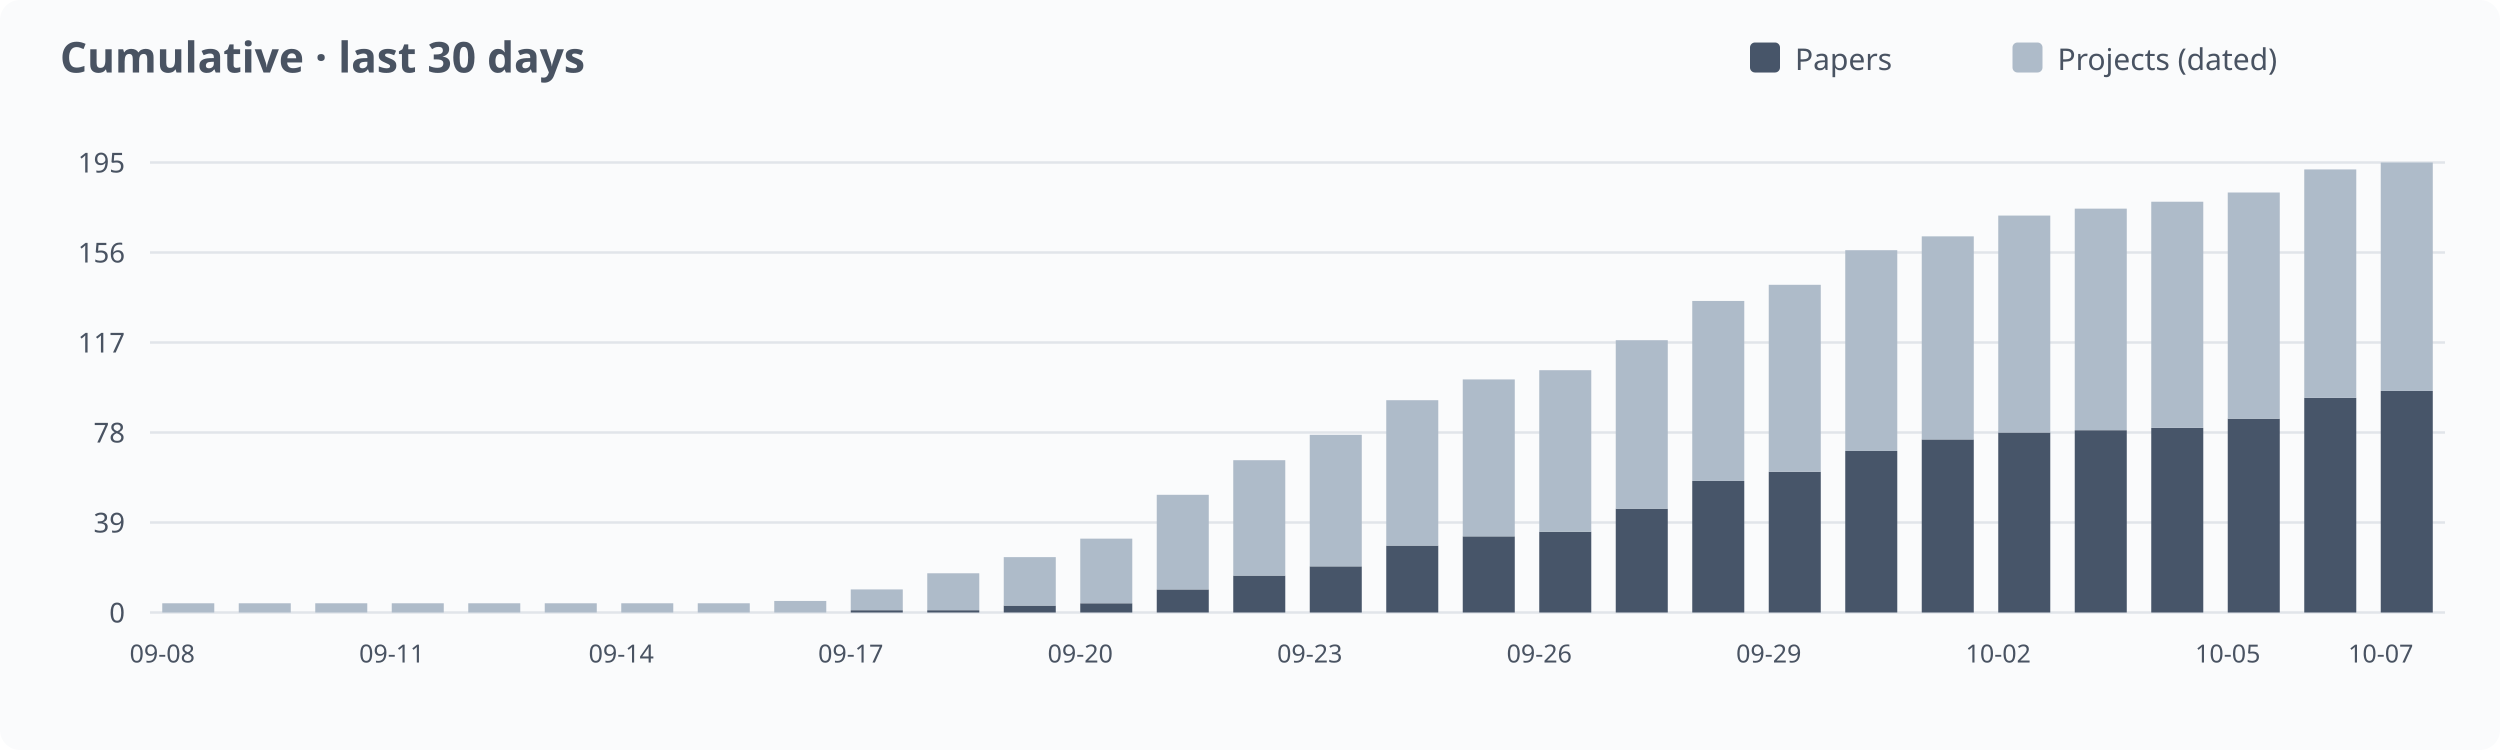
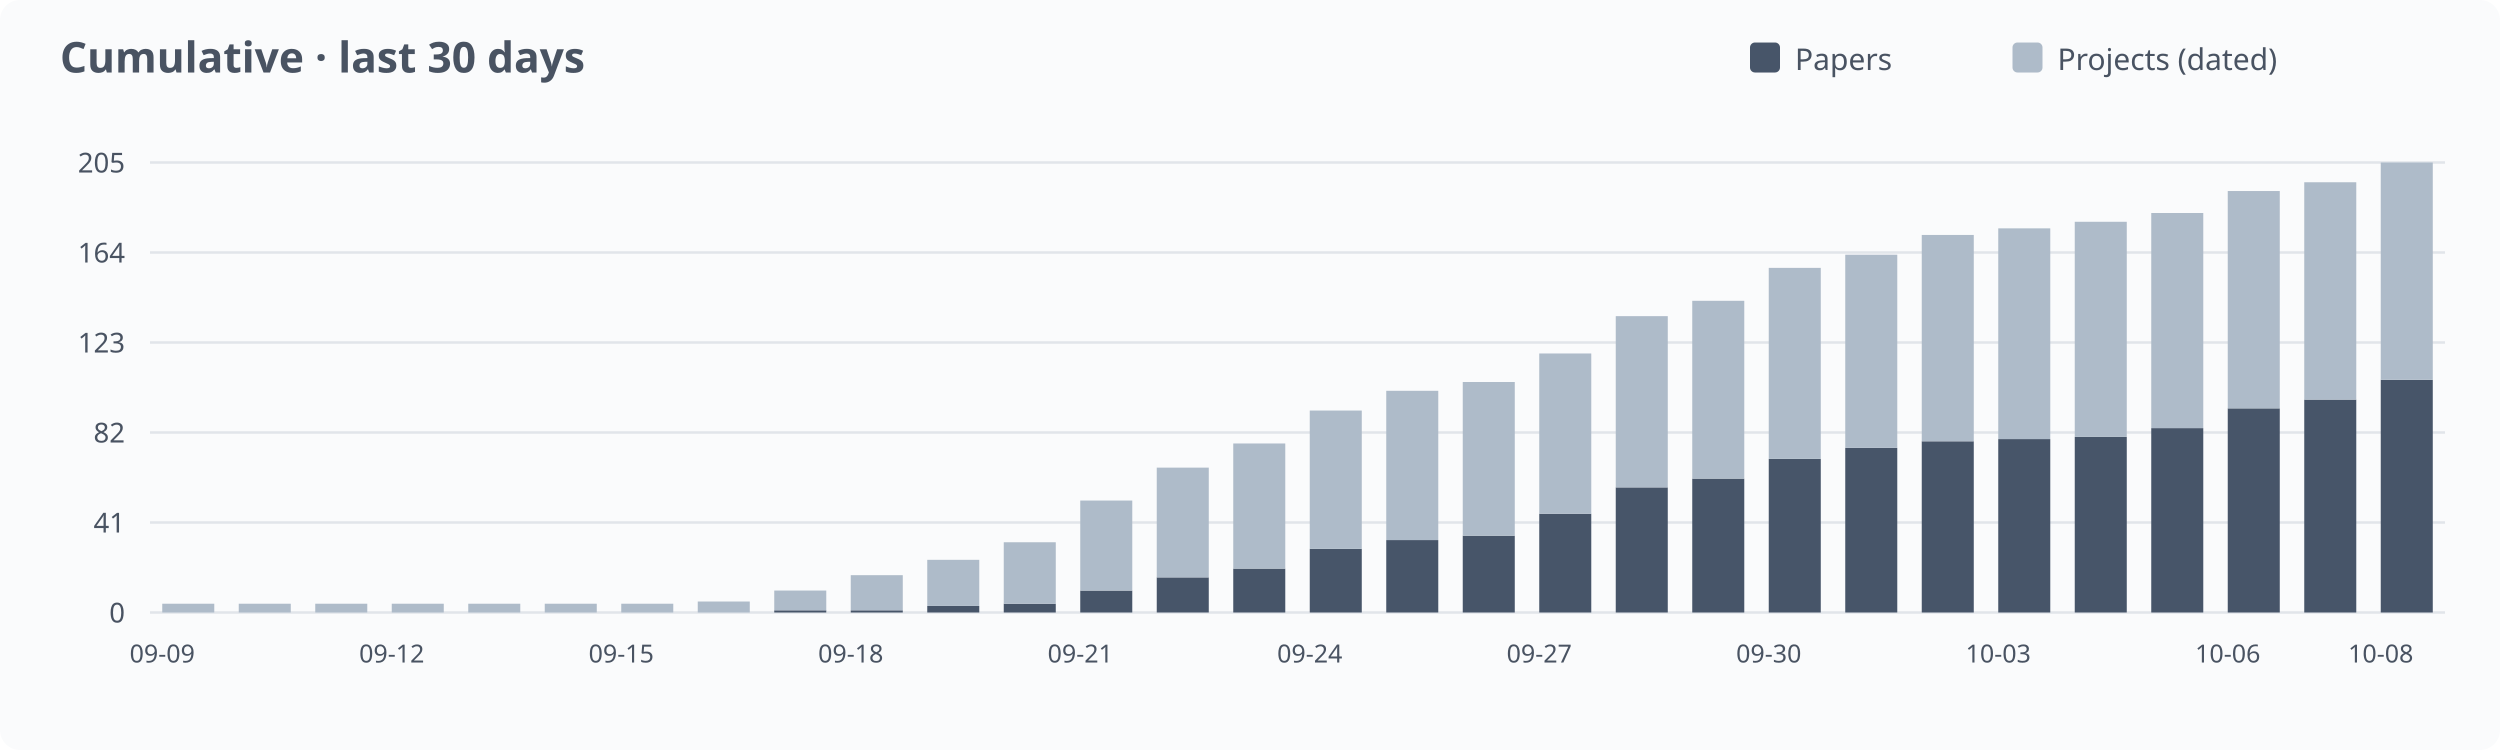
<svg xmlns="http://www.w3.org/2000/svg" width="1000" height="300" viewBox="0 0 1000 300" role="img" aria-labelledby="title desc">
  <rect width="100%" height="100%" rx="8" fill="#fafbfc" />
  <g font-family="system-ui,sans-serif" fill="#495362">
    <text x="24" y="29" font-size="17" font-weight="600">Cumulative · last 30 days</text>
    <rect x="700" y="17" width="12" height="12" rx="2" fill="#475569" />
    <text x="718" y="28" font-size="12">Papers</text>
    <rect x="805" y="17" width="12" height="12" rx="2" fill="#aebbc9" />
    <text x="823" y="28" font-size="12">Projects (dated)</text>
    <path d="M60 245.0H978" stroke="#e1e5ea" />
    <text x="50" y="249.0" text-anchor="end" font-size="11">0</text>
    <path d="M60 209.0H978" stroke="#e1e5ea" />
-     <text x="50" y="213.0" text-anchor="end" font-size="11">39</text>
+     <text x="50" y="213.0" text-anchor="end" font-size="11">41</text>
    <path d="M60 173.0H978" stroke="#e1e5ea" />
-     <text x="50" y="177.0" text-anchor="end" font-size="11">78</text>
+     <text x="50" y="177.0" text-anchor="end" font-size="11">82</text>
    <path d="M60 137.0H978" stroke="#e1e5ea" />
-     <text x="50" y="141.0" text-anchor="end" font-size="11">117</text>
+     <text x="50" y="141.0" text-anchor="end" font-size="11">123</text>
    <path d="M60 101.0H978" stroke="#e1e5ea" />
-     <text x="50" y="105.0" text-anchor="end" font-size="11">156</text>
+     <text x="50" y="105.0" text-anchor="end" font-size="11">164</text>
    <path d="M60 65.0H978" stroke="#e1e5ea" />
-     <text x="50" y="69.0" text-anchor="end" font-size="11">195</text>
+     <text x="50" y="69.0" text-anchor="end" font-size="11">205</text>
    <rect x="64.90" y="245.00" width="20.81" height="0.00" fill="#475569" />
-     <rect x="64.90" y="241.31" width="20.81" height="3.69" fill="#aebbc9" />
-     <text x="64.90" y="265" text-anchor="middle" font-size="10">09-08</text>
+     <rect x="64.90" y="241.49" width="20.81" height="3.51" fill="#aebbc9" />
+     <text x="64.90" y="265" text-anchor="middle" font-size="10">09-09</text>
    <rect x="95.50" y="245.00" width="20.81" height="0.00" fill="#475569" />
-     <rect x="95.50" y="241.31" width="20.81" height="3.69" fill="#aebbc9" />
+     <rect x="95.50" y="241.49" width="20.81" height="3.51" fill="#aebbc9" />
    <rect x="126.10" y="245.00" width="20.81" height="0.00" fill="#475569" />
-     <rect x="126.10" y="241.31" width="20.81" height="3.69" fill="#aebbc9" />
+     <rect x="126.10" y="241.49" width="20.81" height="3.51" fill="#aebbc9" />
    <rect x="156.70" y="245.00" width="20.81" height="0.00" fill="#475569" />
-     <rect x="156.70" y="241.31" width="20.81" height="3.69" fill="#aebbc9" />
-     <text x="156.70" y="265" text-anchor="middle" font-size="10">09-11</text>
+     <rect x="156.70" y="241.49" width="20.81" height="3.51" fill="#aebbc9" />
+     <text x="156.70" y="265" text-anchor="middle" font-size="10">09-12</text>
    <rect x="187.30" y="245.00" width="20.81" height="0.00" fill="#475569" />
-     <rect x="187.30" y="241.31" width="20.81" height="3.69" fill="#aebbc9" />
+     <rect x="187.30" y="241.49" width="20.81" height="3.51" fill="#aebbc9" />
    <rect x="217.90" y="245.00" width="20.81" height="0.00" fill="#475569" />
-     <rect x="217.90" y="241.31" width="20.81" height="3.69" fill="#aebbc9" />
+     <rect x="217.90" y="241.49" width="20.81" height="3.51" fill="#aebbc9" />
    <rect x="248.50" y="245.00" width="20.81" height="0.00" fill="#475569" />
-     <rect x="248.50" y="241.31" width="20.81" height="3.69" fill="#aebbc9" />
-     <text x="248.50" y="265" text-anchor="middle" font-size="10">09-14</text>
+     <rect x="248.50" y="241.49" width="20.81" height="3.51" fill="#aebbc9" />
+     <text x="248.50" y="265" text-anchor="middle" font-size="10">09-15</text>
    <rect x="279.10" y="245.00" width="20.81" height="0.00" fill="#475569" />
-     <rect x="279.10" y="241.31" width="20.81" height="3.69" fill="#aebbc9" />
-     <rect x="309.70" y="245.00" width="20.81" height="0.00" fill="#475569" />
-     <rect x="309.70" y="240.38" width="20.81" height="4.62" fill="#aebbc9" />
-     <rect x="340.30" y="244.08" width="20.81" height="0.92" fill="#475569" />
-     <rect x="340.30" y="235.77" width="20.81" height="8.31" fill="#aebbc9" />
-     <text x="340.30" y="265" text-anchor="middle" font-size="10">09-17</text>
-     <rect x="370.90" y="244.08" width="20.81" height="0.92" fill="#475569" />
-     <rect x="370.90" y="229.31" width="20.81" height="14.77" fill="#aebbc9" />
-     <rect x="401.50" y="242.23" width="20.81" height="2.77" fill="#475569" />
-     <rect x="401.50" y="222.85" width="20.81" height="19.38" fill="#aebbc9" />
-     <rect x="432.10" y="241.31" width="20.81" height="3.69" fill="#475569" />
-     <rect x="432.10" y="215.46" width="20.81" height="25.85" fill="#aebbc9" />
-     <text x="432.10" y="265" text-anchor="middle" font-size="10">09-20</text>
-     <rect x="462.70" y="235.77" width="20.81" height="9.23" fill="#475569" />
-     <rect x="462.70" y="197.92" width="20.81" height="37.85" fill="#aebbc9" />
-     <rect x="493.30" y="230.23" width="20.81" height="14.77" fill="#475569" />
-     <rect x="493.30" y="184.08" width="20.81" height="46.15" fill="#aebbc9" />
-     <rect x="523.90" y="226.54" width="20.81" height="18.46" fill="#475569" />
-     <rect x="523.90" y="173.92" width="20.81" height="52.62" fill="#aebbc9" />
-     <text x="523.90" y="265" text-anchor="middle" font-size="10">09-23</text>
-     <rect x="554.50" y="218.23" width="20.81" height="26.77" fill="#475569" />
-     <rect x="554.50" y="160.08" width="20.81" height="58.15" fill="#aebbc9" />
-     <rect x="585.10" y="214.54" width="20.81" height="30.46" fill="#475569" />
-     <rect x="585.10" y="151.77" width="20.81" height="62.77" fill="#aebbc9" />
-     <rect x="615.70" y="212.69" width="20.81" height="32.31" fill="#475569" />
-     <rect x="615.70" y="148.08" width="20.81" height="64.62" fill="#aebbc9" />
-     <text x="615.70" y="265" text-anchor="middle" font-size="10">09-26</text>
-     <rect x="646.30" y="203.46" width="20.81" height="41.54" fill="#475569" />
-     <rect x="646.30" y="136.08" width="20.81" height="67.38" fill="#aebbc9" />
-     <rect x="676.90" y="192.38" width="20.81" height="52.62" fill="#475569" />
-     <rect x="676.90" y="120.38" width="20.81" height="72.00" fill="#aebbc9" />
-     <rect x="707.50" y="188.69" width="20.81" height="56.31" fill="#475569" />
-     <rect x="707.50" y="113.92" width="20.81" height="74.77" fill="#aebbc9" />
-     <text x="707.50" y="265" text-anchor="middle" font-size="10">09-29</text>
-     <rect x="738.10" y="180.38" width="20.81" height="64.62" fill="#475569" />
-     <rect x="738.10" y="100.08" width="20.81" height="80.31" fill="#aebbc9" />
-     <rect x="768.70" y="175.77" width="20.81" height="69.23" fill="#475569" />
-     <rect x="768.70" y="94.54" width="20.81" height="81.23" fill="#aebbc9" />
-     <rect x="799.30" y="173.00" width="20.81" height="72.00" fill="#475569" />
-     <rect x="799.30" y="86.23" width="20.81" height="86.77" fill="#aebbc9" />
-     <text x="799.30" y="265" text-anchor="middle" font-size="10">10-02</text>
-     <rect x="829.90" y="172.08" width="20.81" height="72.92" fill="#475569" />
-     <rect x="829.90" y="83.46" width="20.81" height="88.62" fill="#aebbc9" />
-     <rect x="860.50" y="171.15" width="20.81" height="73.85" fill="#475569" />
-     <rect x="860.50" y="80.69" width="20.81" height="90.46" fill="#aebbc9" />
-     <rect x="891.10" y="167.46" width="20.81" height="77.54" fill="#475569" />
-     <rect x="891.10" y="77.00" width="20.81" height="90.46" fill="#aebbc9" />
-     <text x="891.10" y="265" text-anchor="middle" font-size="10">10-05</text>
-     <rect x="921.70" y="159.15" width="20.81" height="85.85" fill="#475569" />
-     <rect x="921.70" y="67.77" width="20.81" height="91.38" fill="#aebbc9" />
-     <rect x="952.30" y="156.38" width="20.81" height="88.62" fill="#475569" />
-     <rect x="952.30" y="65.00" width="20.81" height="91.38" fill="#aebbc9" />
-     <text x="952.30" y="265" text-anchor="middle" font-size="10">10-07</text>
+     <rect x="279.10" y="240.61" width="20.81" height="4.39" fill="#aebbc9" />
+     <rect x="309.70" y="244.12" width="20.81" height="0.88" fill="#475569" />
+     <rect x="309.70" y="236.22" width="20.81" height="7.90" fill="#aebbc9" />
+     <rect x="340.30" y="244.12" width="20.81" height="0.88" fill="#475569" />
+     <rect x="340.30" y="230.07" width="20.81" height="14.05" fill="#aebbc9" />
+     <text x="340.30" y="265" text-anchor="middle" font-size="10">09-18</text>
+     <rect x="370.90" y="242.37" width="20.81" height="2.63" fill="#475569" />
+     <rect x="370.90" y="223.93" width="20.81" height="18.44" fill="#aebbc9" />
+     <rect x="401.50" y="241.49" width="20.81" height="3.51" fill="#475569" />
+     <rect x="401.50" y="216.90" width="20.81" height="24.59" fill="#aebbc9" />
+     <rect x="432.10" y="236.22" width="20.81" height="8.78" fill="#475569" />
+     <rect x="432.10" y="200.22" width="20.81" height="36.00" fill="#aebbc9" />
+     <text x="432.10" y="265" text-anchor="middle" font-size="10">09-21</text>
+     <rect x="462.70" y="230.95" width="20.81" height="14.05" fill="#475569" />
+     <rect x="462.70" y="187.05" width="20.81" height="43.90" fill="#aebbc9" />
+     <rect x="493.30" y="227.44" width="20.81" height="17.56" fill="#475569" />
+     <rect x="493.30" y="177.39" width="20.81" height="50.05" fill="#aebbc9" />
+     <rect x="523.90" y="219.54" width="20.81" height="25.46" fill="#475569" />
+     <rect x="523.90" y="164.22" width="20.81" height="55.32" fill="#aebbc9" />
+     <text x="523.90" y="265" text-anchor="middle" font-size="10">09-24</text>
+     <rect x="554.50" y="216.02" width="20.81" height="28.98" fill="#475569" />
+     <rect x="554.50" y="156.32" width="20.81" height="59.71" fill="#aebbc9" />
+     <rect x="585.10" y="214.27" width="20.81" height="30.73" fill="#475569" />
+     <rect x="585.10" y="152.80" width="20.81" height="61.46" fill="#aebbc9" />
+     <rect x="615.70" y="205.49" width="20.81" height="39.51" fill="#475569" />
+     <rect x="615.70" y="141.39" width="20.81" height="64.10" fill="#aebbc9" />
+     <text x="615.70" y="265" text-anchor="middle" font-size="10">09-27</text>
+     <rect x="646.30" y="194.95" width="20.81" height="50.05" fill="#475569" />
+     <rect x="646.30" y="126.46" width="20.81" height="68.49" fill="#aebbc9" />
+     <rect x="676.90" y="191.44" width="20.81" height="53.56" fill="#475569" />
+     <rect x="676.90" y="120.32" width="20.81" height="71.12" fill="#aebbc9" />
+     <rect x="707.50" y="183.54" width="20.81" height="61.46" fill="#475569" />
+     <rect x="707.50" y="107.15" width="20.81" height="76.39" fill="#aebbc9" />
+     <text x="707.50" y="265" text-anchor="middle" font-size="10">09-30</text>
+     <rect x="738.10" y="179.15" width="20.81" height="65.85" fill="#475569" />
+     <rect x="738.10" y="101.88" width="20.81" height="77.27" fill="#aebbc9" />
+     <rect x="768.70" y="176.51" width="20.81" height="68.49" fill="#475569" />
+     <rect x="768.70" y="93.98" width="20.81" height="82.54" fill="#aebbc9" />
+     <rect x="799.30" y="175.63" width="20.81" height="69.37" fill="#475569" />
+     <rect x="799.30" y="91.34" width="20.81" height="84.29" fill="#aebbc9" />
+     <text x="799.30" y="265" text-anchor="middle" font-size="10">10-03</text>
+     <rect x="829.90" y="174.76" width="20.81" height="70.24" fill="#475569" />
+     <rect x="829.90" y="88.71" width="20.81" height="86.05" fill="#aebbc9" />
+     <rect x="860.50" y="171.24" width="20.81" height="73.76" fill="#475569" />
+     <rect x="860.50" y="85.20" width="20.81" height="86.05" fill="#aebbc9" />
+     <rect x="891.10" y="163.34" width="20.81" height="81.66" fill="#475569" />
+     <rect x="891.10" y="76.41" width="20.81" height="86.93" fill="#aebbc9" />
+     <text x="891.10" y="265" text-anchor="middle" font-size="10">10-06</text>
+     <rect x="921.70" y="159.83" width="20.81" height="85.17" fill="#475569" />
+     <rect x="921.70" y="72.90" width="20.81" height="86.93" fill="#aebbc9" />
+     <rect x="952.30" y="151.93" width="20.81" height="93.07" fill="#475569" />
+     <rect x="952.30" y="65.00" width="20.81" height="86.93" fill="#aebbc9" />
+     <text x="952.30" y="265" text-anchor="middle" font-size="10">10-08</text>
  </g>
</svg>
